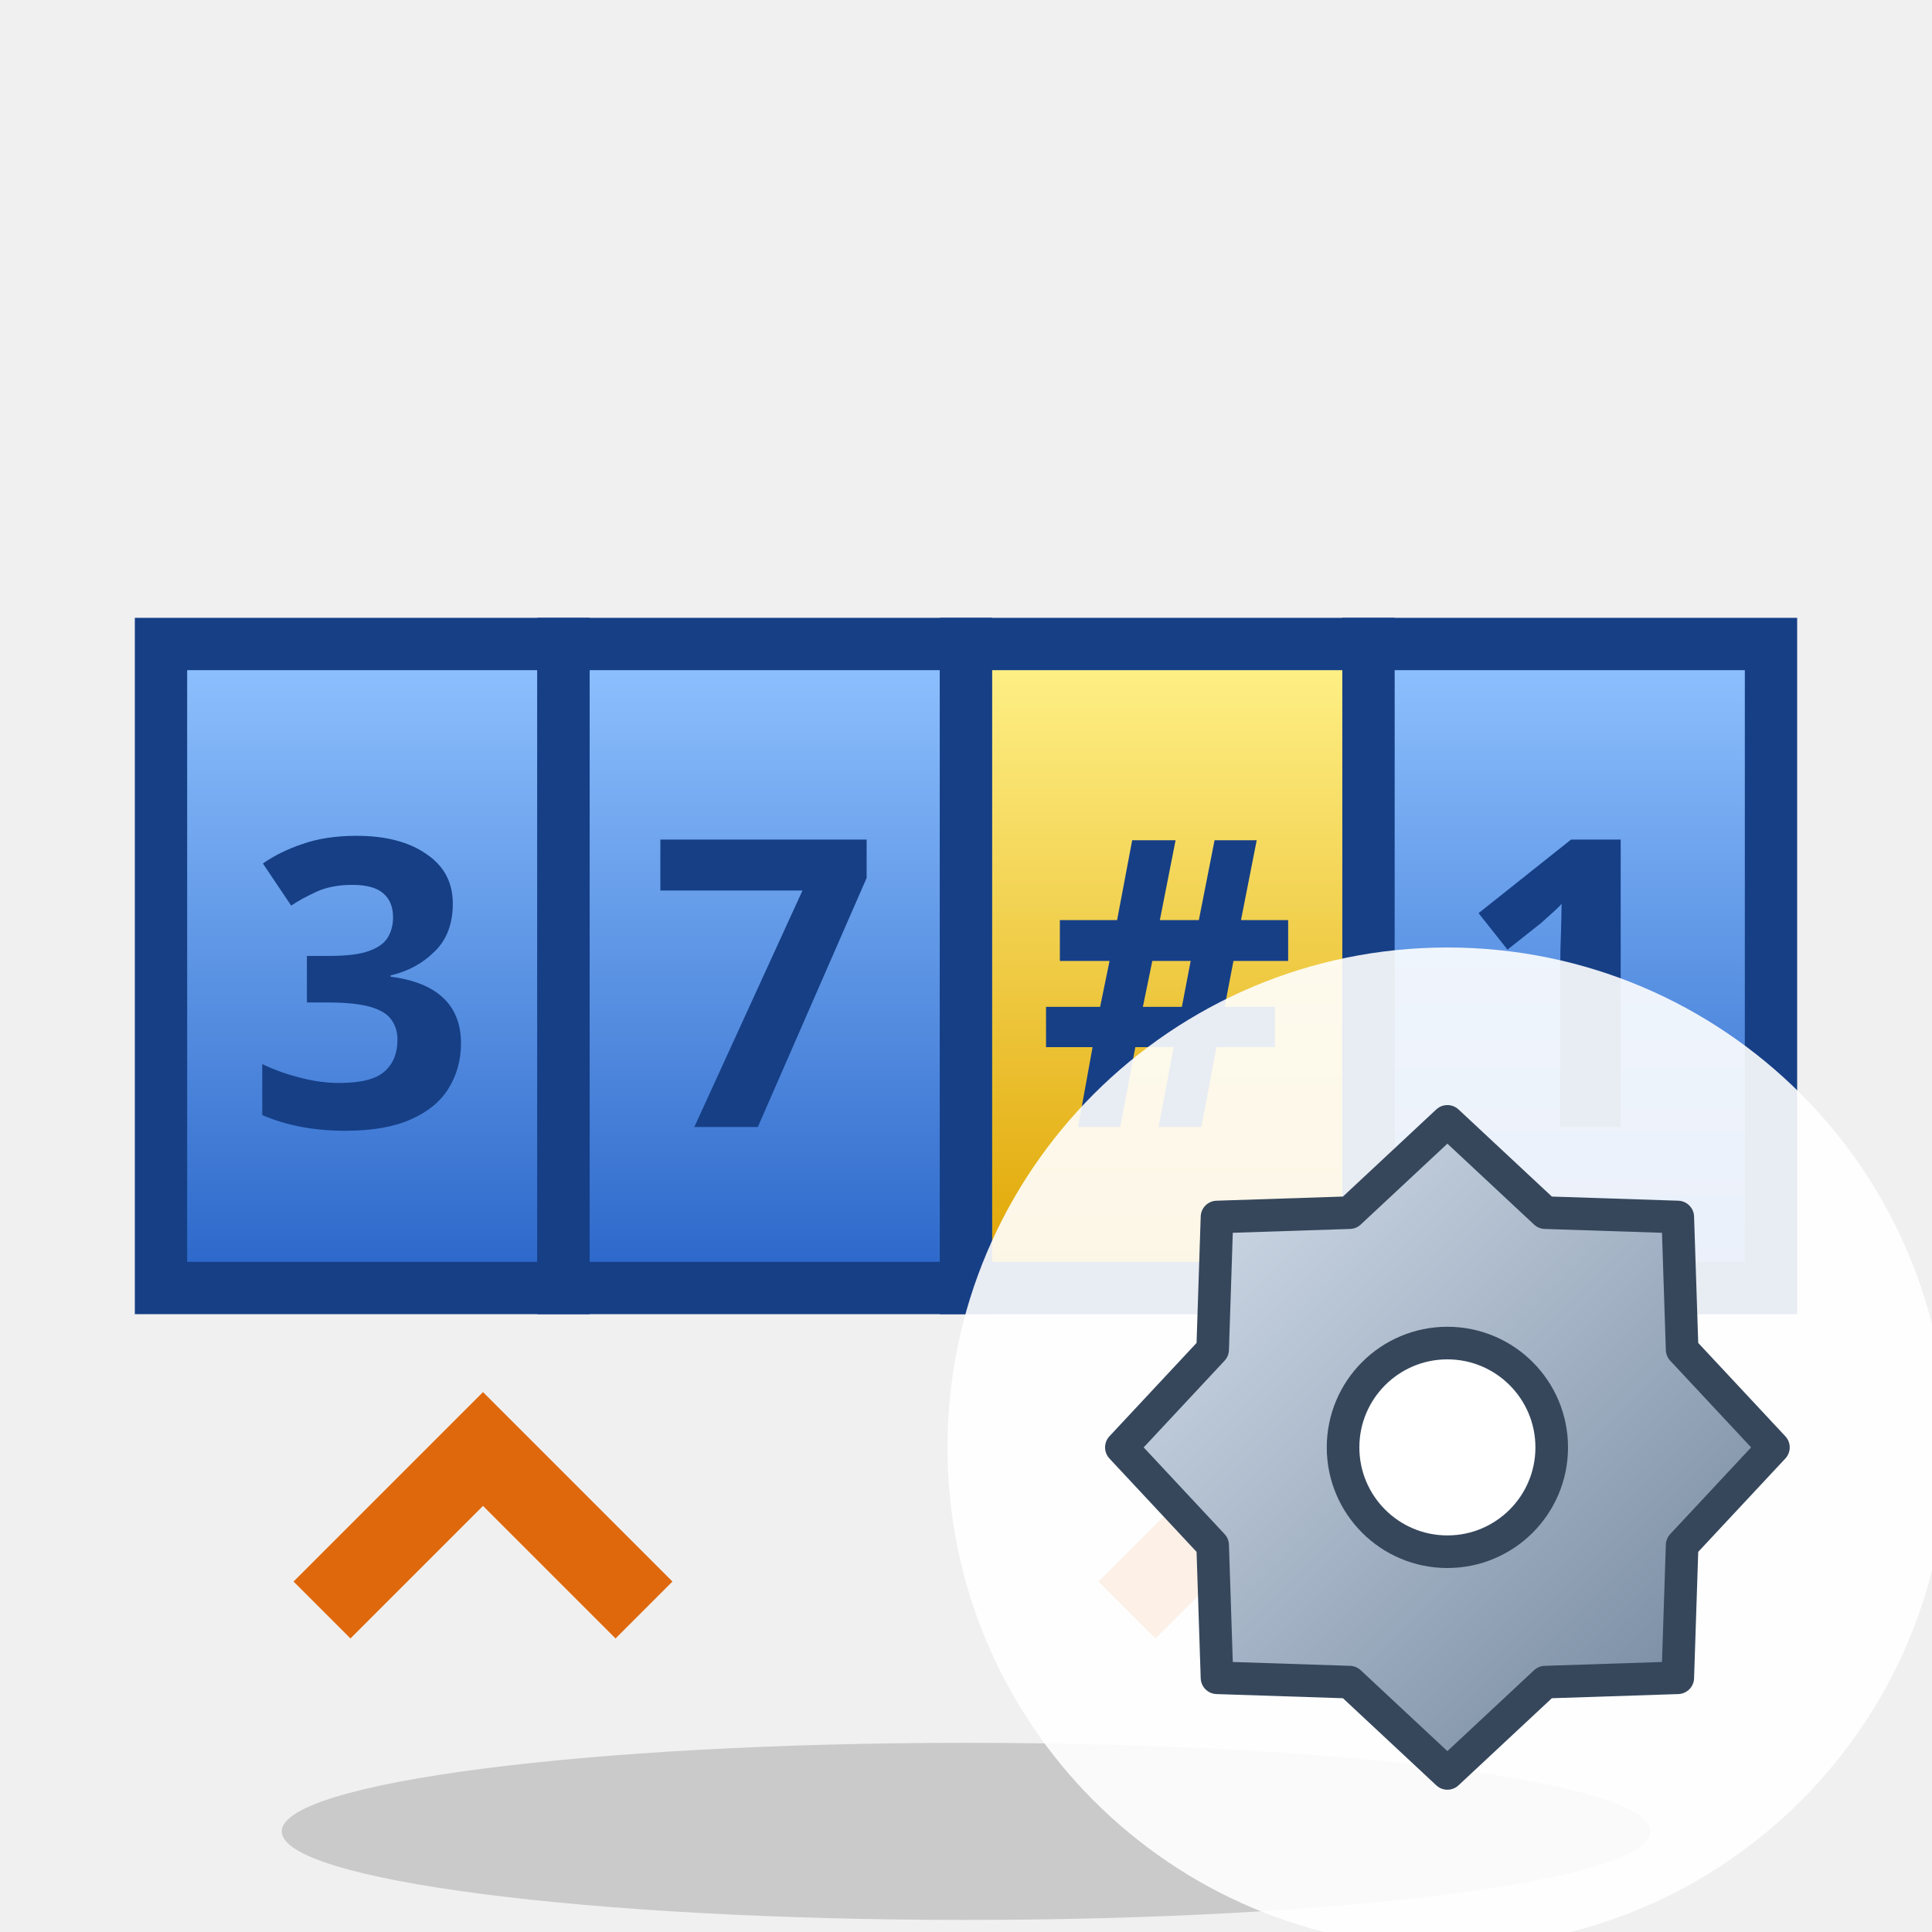
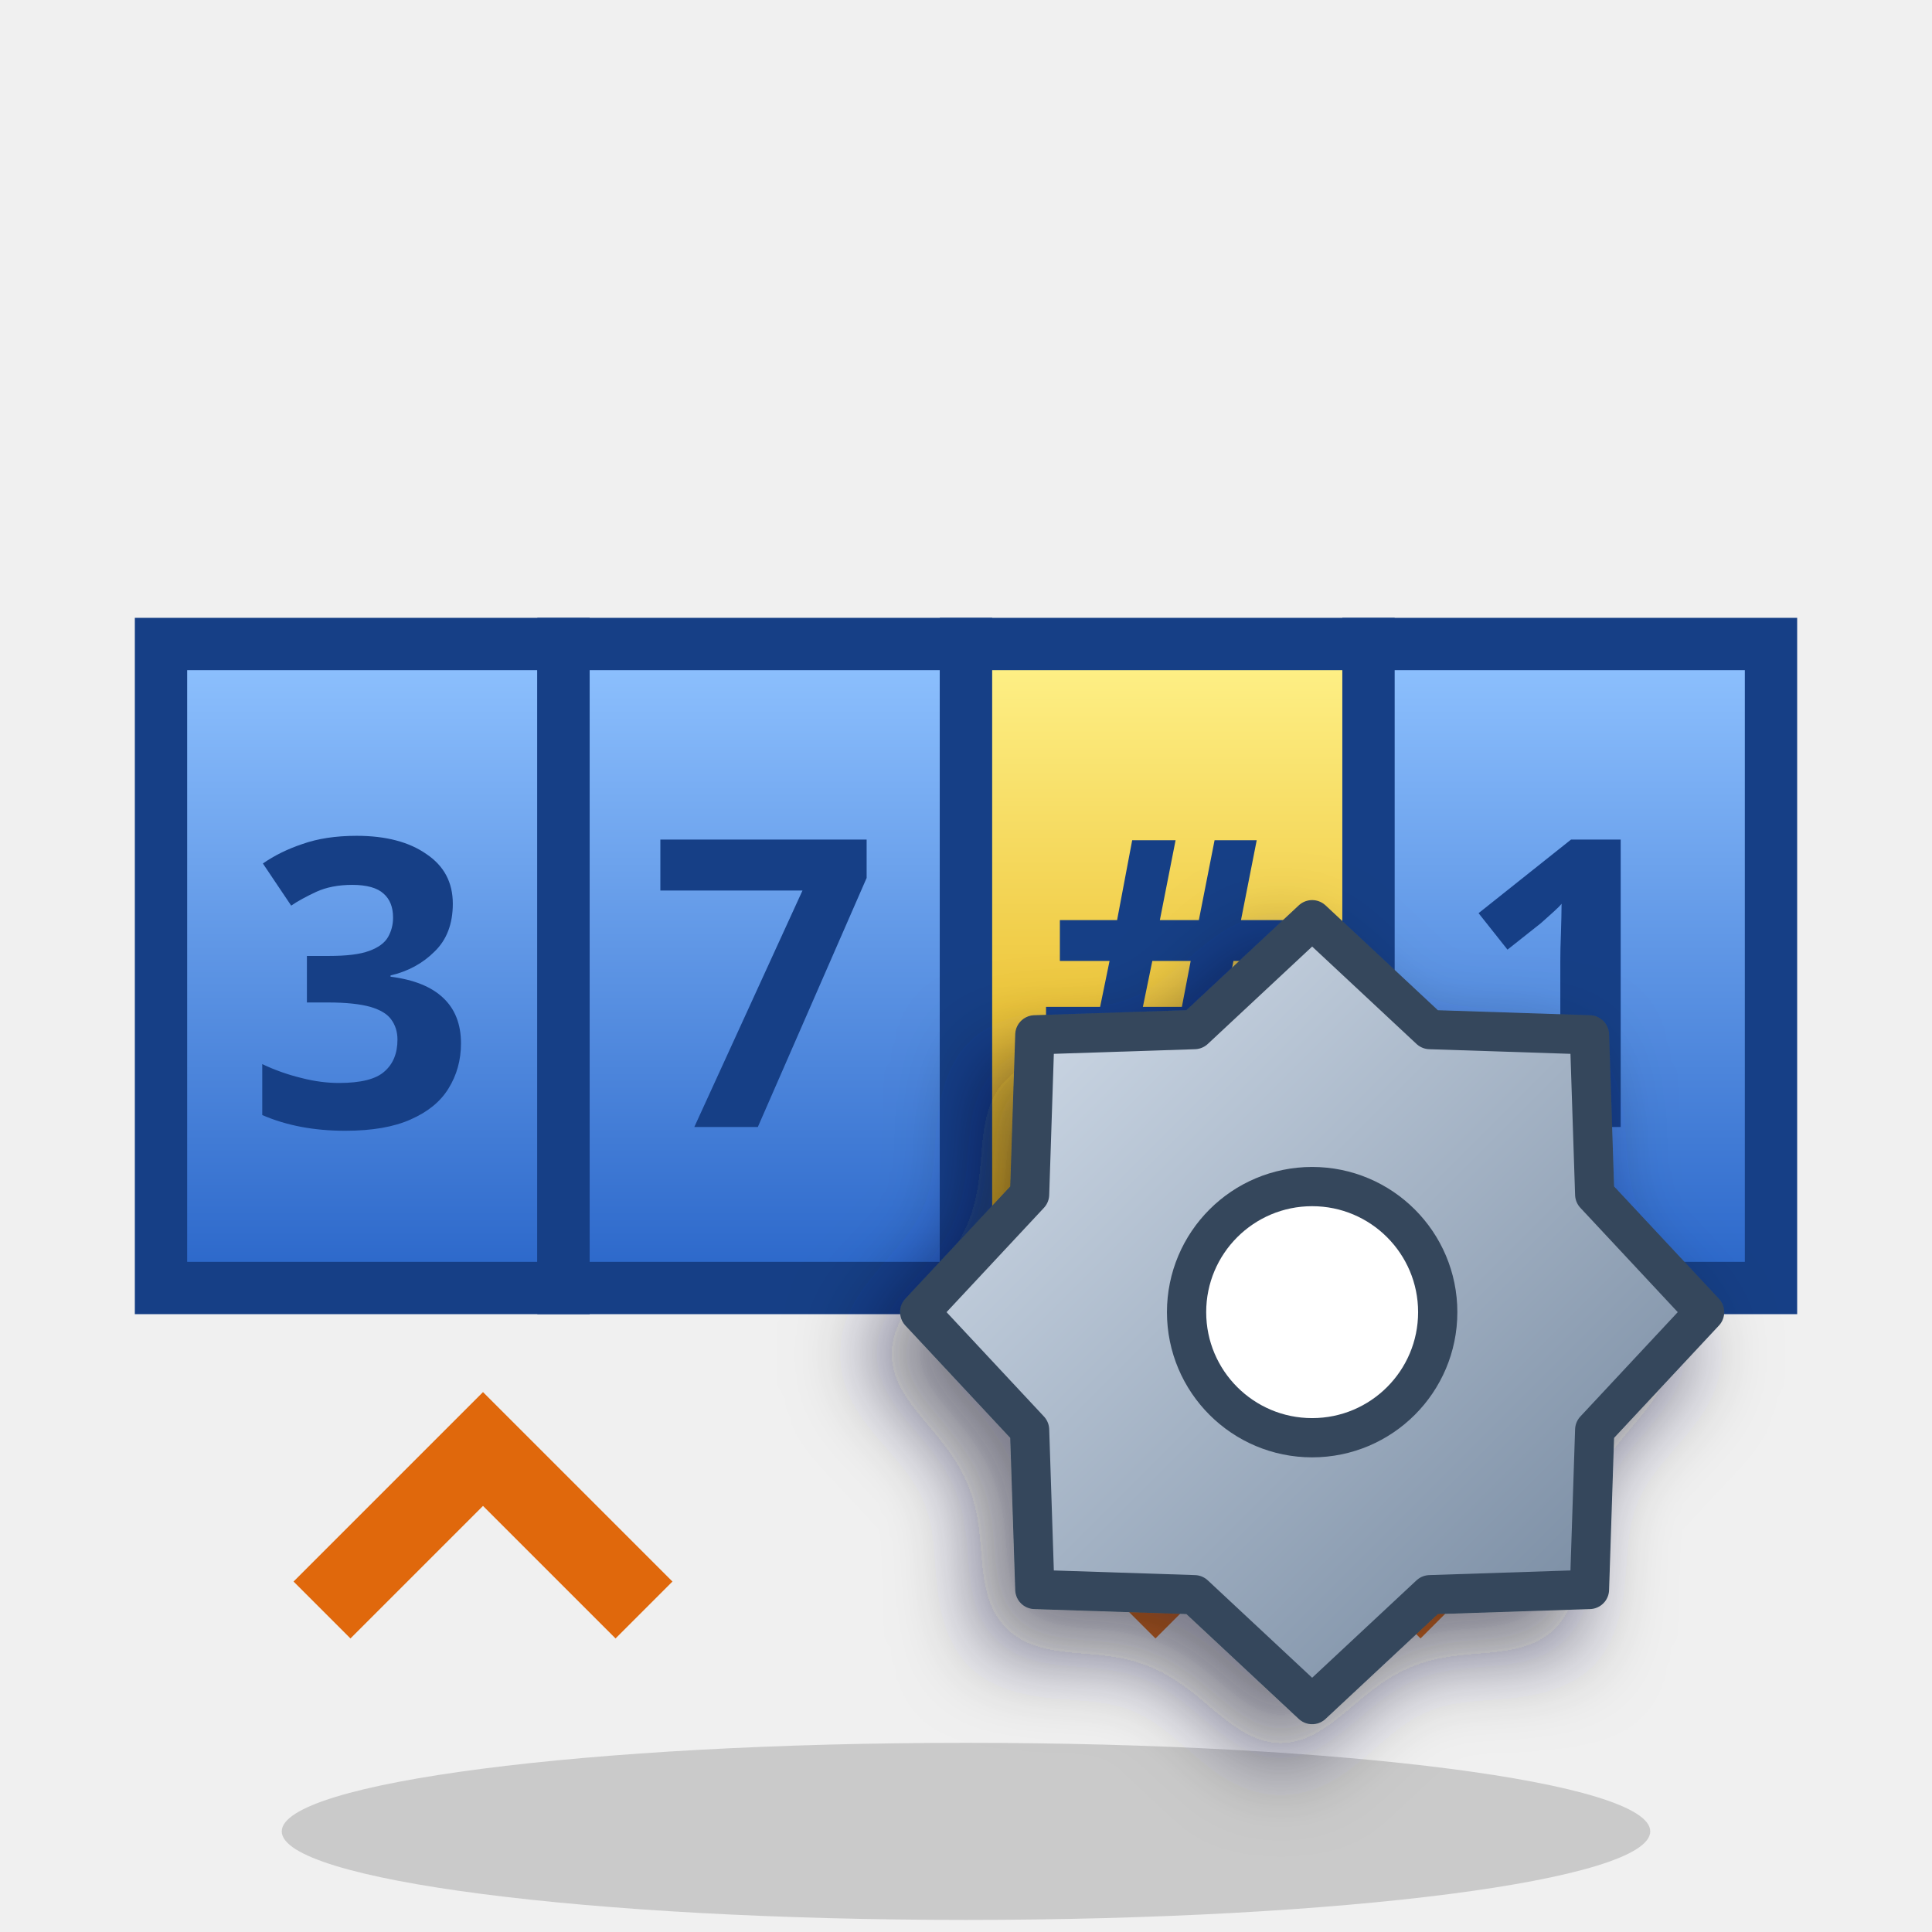
<svg xmlns="http://www.w3.org/2000/svg" viewBox="0 0 48 48" width="48" height="48" class="xp-ic" aria-hidden="true">
  <defs>
    <linearGradient id="i03g1" x1="0" y1="0" x2="0" y2="1">
      <stop offset="0" stop-color="#8fc2ff" />
      <stop offset="1" stop-color="#2a66c9" />
    </linearGradient>
    <linearGradient id="i03g2" x1="0" y1="0" x2="0" y2="1">
      <stop offset="0" stop-color="#8fc2ff" />
      <stop offset="1" stop-color="#2a66c9" />
    </linearGradient>
    <linearGradient id="i03g3" x1="0" y1="0" x2="0" y2="1">
      <stop offset="0" stop-color="#fff28a" />
      <stop offset="1" stop-color="#e0a400" />
    </linearGradient>
    <linearGradient id="i03g4" x1="0" y1="0" x2="0" y2="1">
      <stop offset="0" stop-color="#8fc2ff" />
      <stop offset="1" stop-color="#2a66c9" />
    </linearGradient>
+     <filter id="i03sh" x="-30%" y="-30%" width="160%" height="160%">
+       <feDropShadow dx="-1.2" dy="1.6" stdDeviation="1.6" flood-color="#0b1a33" flood-opacity=".55" />
+     </filter>
    <linearGradient id="i03g5" x1="0" y1="0" x2="1" y2="1">
      <stop offset="0" stop-color="#d9e3ef" />
      <stop offset="1" stop-color="#6d8199" />
    </linearGradient>
  </defs>
  <ellipse cx="24" cy="45.5" rx="17" ry="2.2" fill="#000" opacity=".16" />
  <rect x="4" y="16" width="10" height="16" fill="url(#i03g1)" stroke="#163f86" stroke-width="1.3" />
  <text x="9" y="28" font-family="Tahoma,Verdana,sans-serif" font-size="10" font-weight="700" text-anchor="middle" fill="#163f86">3</text>
  <rect x="14" y="16" width="10" height="16" fill="url(#i03g2)" stroke="#163f86" stroke-width="1.3" />
  <text x="19" y="28" font-family="Tahoma,Verdana,sans-serif" font-size="10" font-weight="700" text-anchor="middle" fill="#163f86">7</text>
  <rect x="24" y="16" width="10" height="16" fill="url(#i03g3)" stroke="#163f86" stroke-width="1.3" />
  <text x="29" y="28" font-family="Tahoma,Verdana,sans-serif" font-size="10" font-weight="700" text-anchor="middle" fill="#163f86">#</text>
  <rect x="34" y="16" width="10" height="16" fill="url(#i03g4)" stroke="#163f86" stroke-width="1.3" />
  <text x="39" y="28" font-family="Tahoma,Verdana,sans-serif" font-size="10" font-weight="700" text-anchor="middle" fill="#163f86">1</text>
  <path d="M8 40l4-4 4 4M36 40l-4-4-4 4" fill="none" stroke="#e0680c" stroke-width="2" />
-   <g transform="translate(23 23) scale(.54)">
-     <circle cx="24" cy="24" r="23" fill="#fff" opacity=".9" />
+   <g transform="translate(17 17) scale(.65)" filter="url(#i03sh)">
    <polygon points="39.0,24.0 34.8,28.5 34.6,34.6 28.5,34.8 24.0,39.0 19.5,34.8 13.4,34.6 13.2,28.5 9.0,24.0 13.2,19.5 13.4,13.4 19.5,13.2 24.0,9.0 28.5,13.2 34.6,13.4 34.8,19.5" fill="url(#i03g5)" stroke="#36475c" stroke-width="1.5" stroke-linejoin="round" />
    <circle cx="24" cy="24" r="4.8" fill="#fff" stroke="#36475c" stroke-width="1.5" />
  </g>
</svg>
